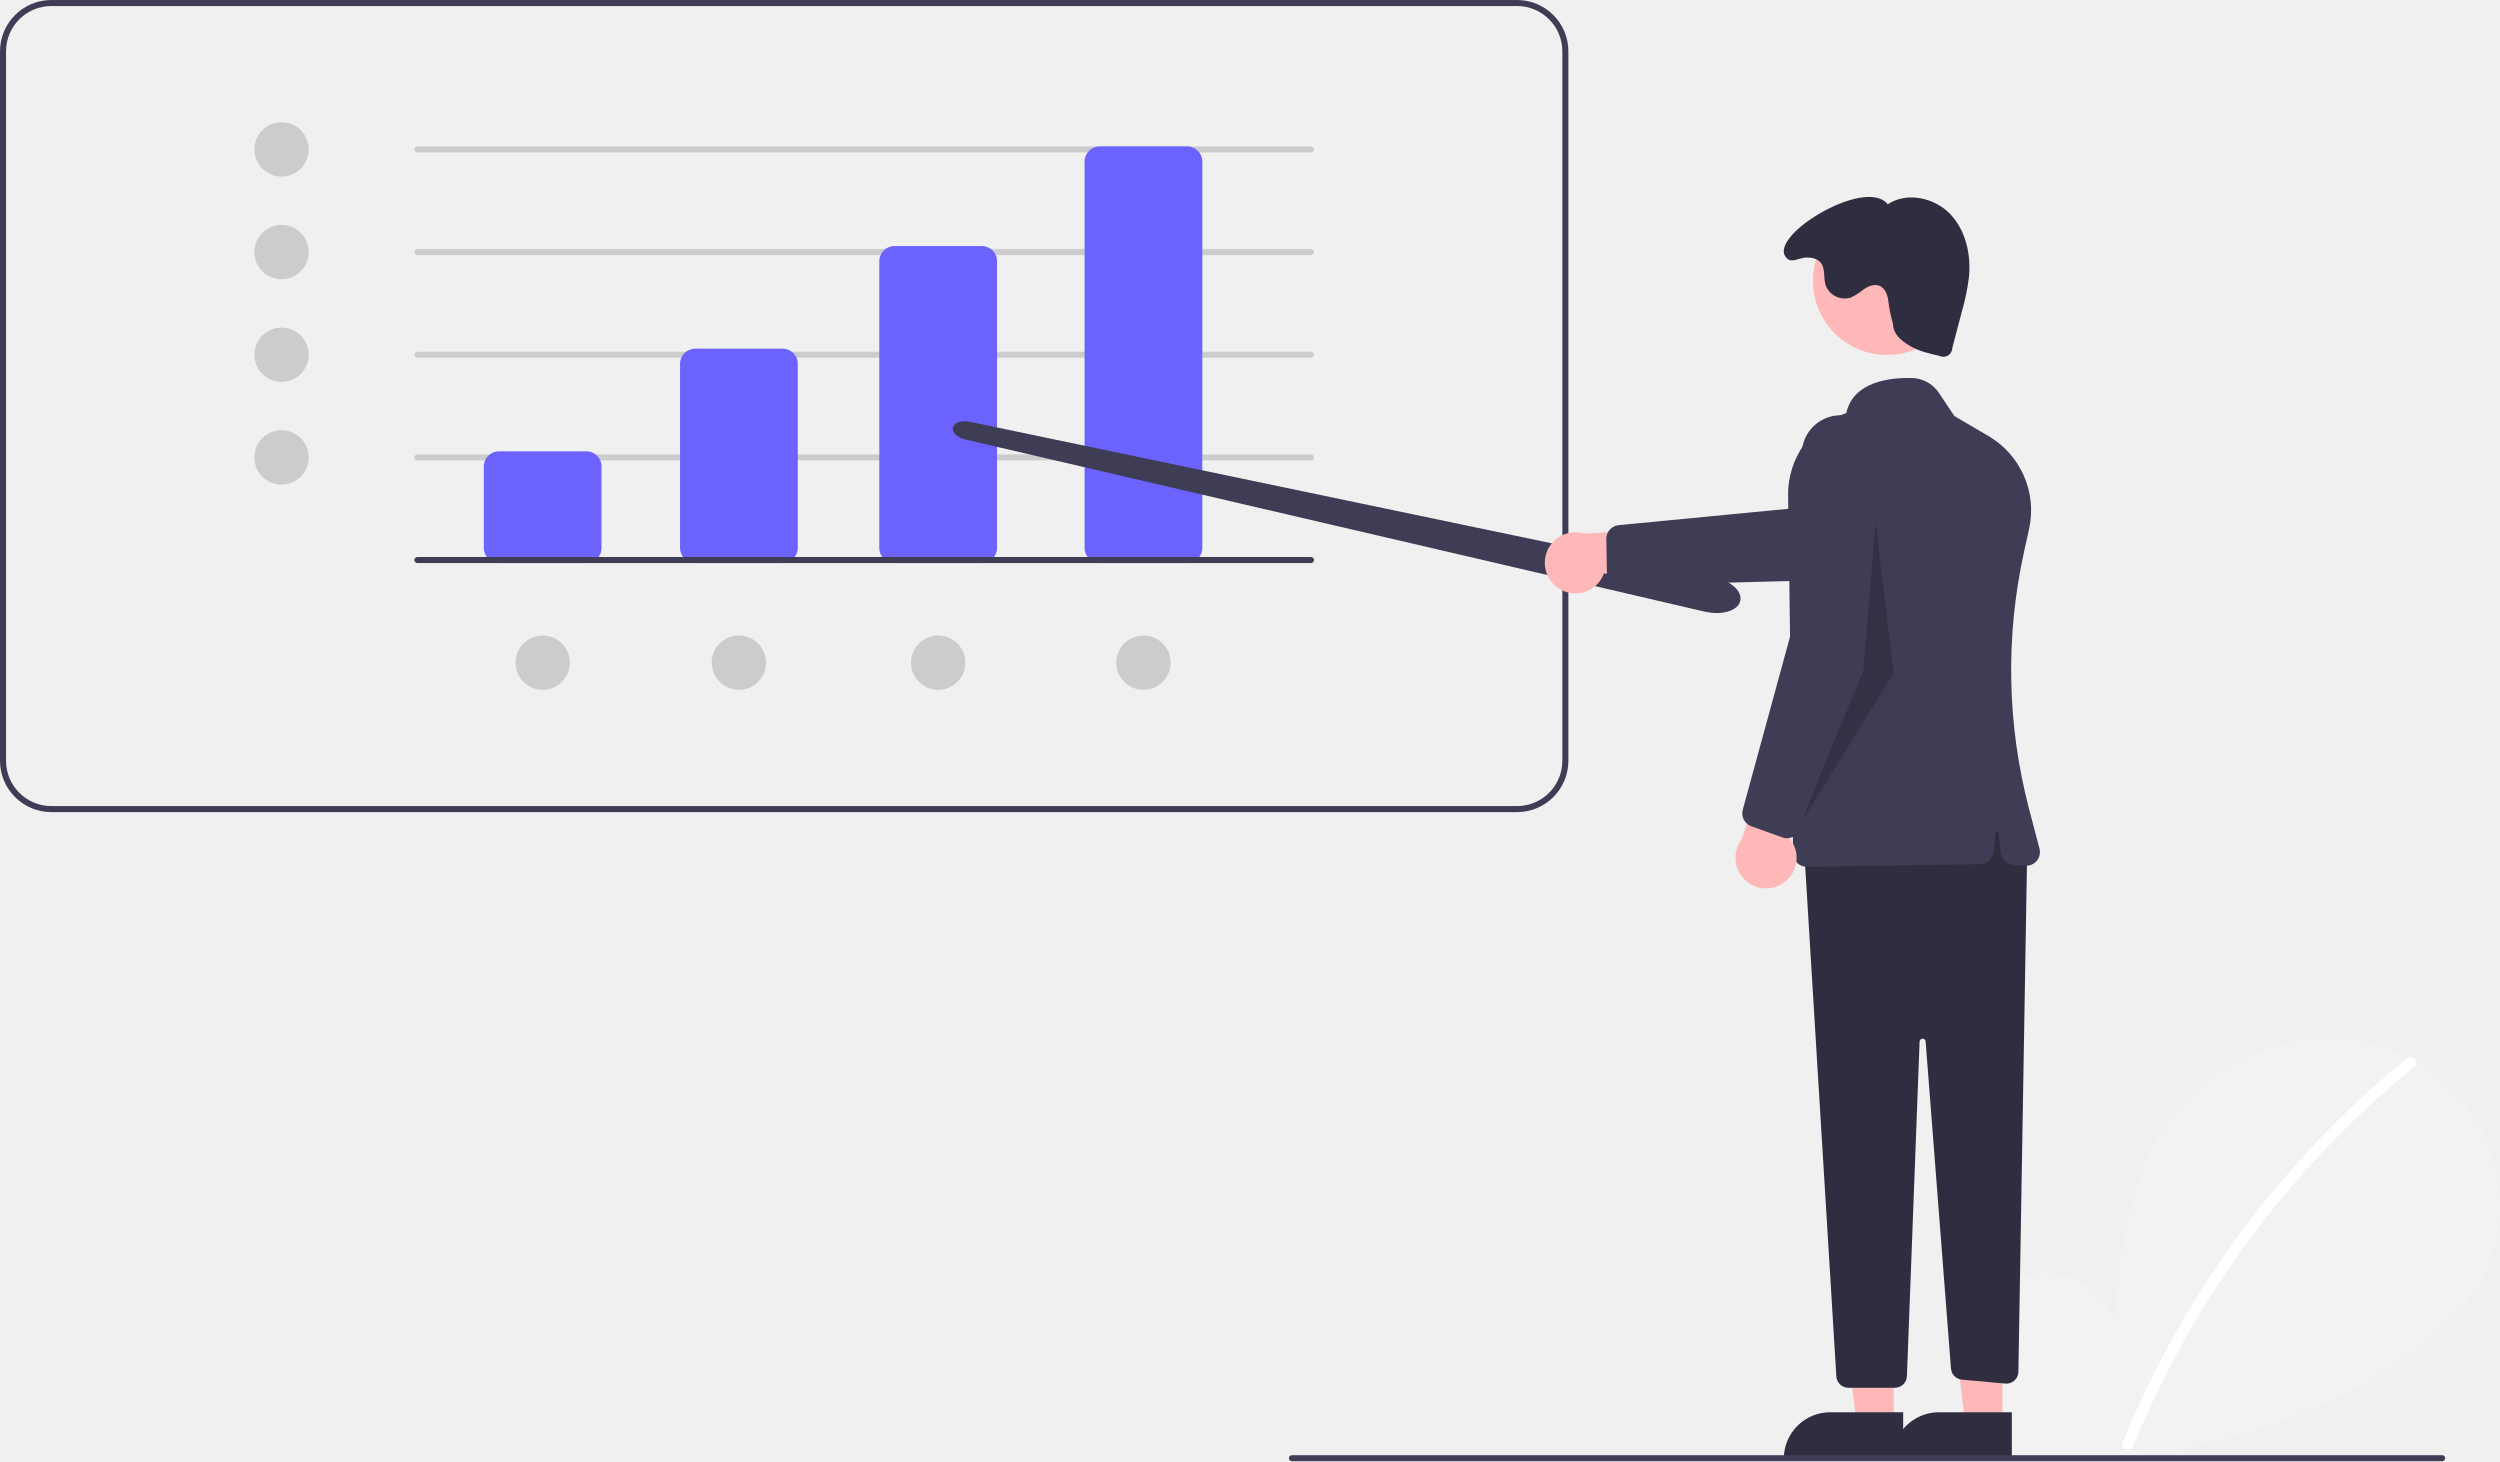
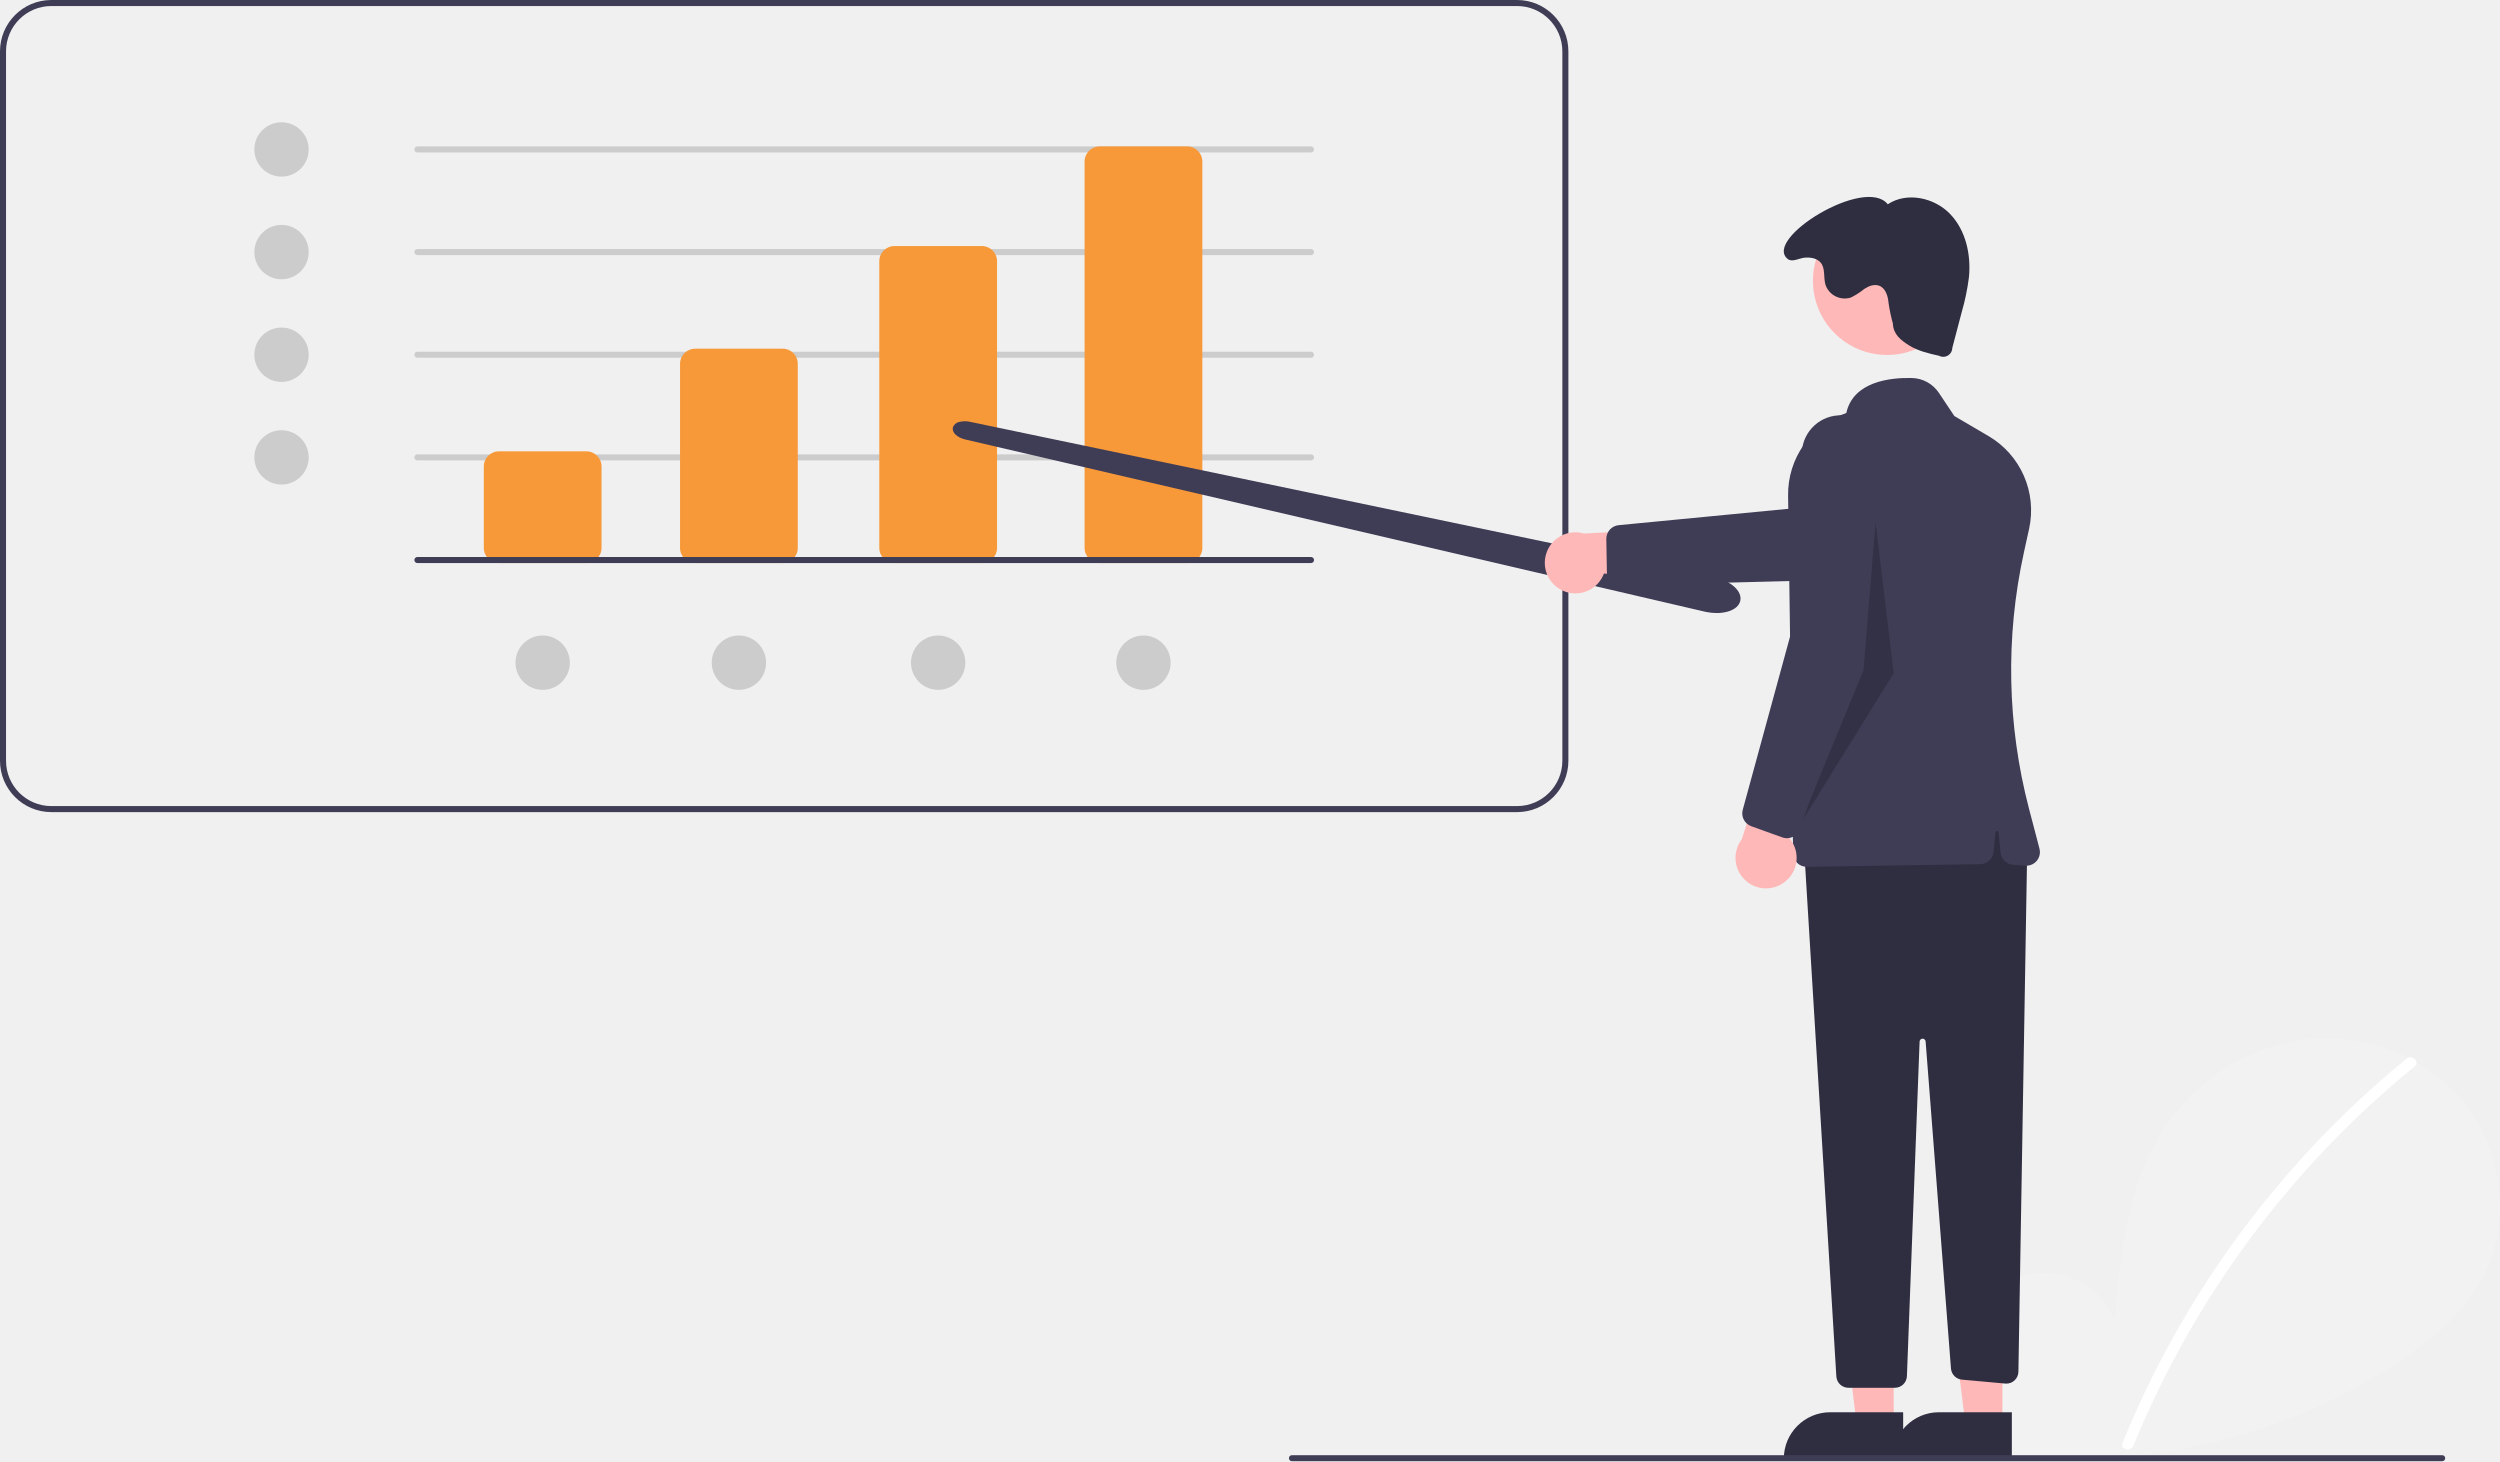
- <svg xmlns="http://www.w3.org/2000/svg" data-name="Layer 1" width="828.078" height="484" viewBox="0 0 828.078 484">
-   <path d="M688.461,477h-485.5a17.019,17.019,0,0,1-17-17V225a17.019,17.019,0,0,1,17-17h485.5a17.019,17.019,0,0,1,17,17V460A17.019,17.019,0,0,1,688.461,477Zm-485.5-267a15.017,15.017,0,0,0-15,15V460a15.017,15.017,0,0,0,15,15h485.5a15.017,15.017,0,0,0,15-15V225a15.017,15.017,0,0,0-15-15Z" transform="translate(-185.9609 -208)" fill="#3f3d56" />
-   <circle cx="93.25" cy="49.5" r="9" fill="#ccc" />
-   <circle cx="93.25" cy="83.5" r="9" fill="#ccc" />
-   <circle cx="93.25" cy="117.5" r="9" fill="#ccc" />
-   <circle cx="93.25" cy="151.5" r="9" fill="#ccc" />
-   <circle cx="244.75" cy="219.5" r="9" fill="#ccc" />
-   <circle cx="179.75" cy="219.5" r="9" fill="#ccc" />
-   <circle cx="378.75" cy="219.5" r="9" fill="#ccc" />
-   <circle cx="310.75" cy="219.5" r="9" fill="#ccc" />
-   <path d="M620.211,258.5h-296a1,1,0,0,1,0-2h296a1,1,0,0,1,0,2Z" transform="translate(-185.9609 -208)" fill="#ccc" />
-   <path d="M620.211,292.5h-296a1,1,0,0,1,0-2h296a1,1,0,0,1,0,2Z" transform="translate(-185.9609 -208)" fill="#ccc" />
-   <path d="M620.211,326.5h-296a1,1,0,0,1,0-2h296a1,1,0,0,1,0,2Z" transform="translate(-185.9609 -208)" fill="#ccc" />
-   <path d="M620.211,360.5h-296a1,1,0,0,1,0-2h296a1,1,0,0,1,0,2Z" transform="translate(-185.9609 -208)" fill="#ccc" />
-   <path d="M380.211,394.5h-29a5.006,5.006,0,0,1-5-5v-27a5.006,5.006,0,0,1,5-5h29a5.006,5.006,0,0,1,5,5v27A5.006,5.006,0,0,1,380.211,394.5Z" transform="translate(-185.9609 -208)" fill="#6c63ff" />
-   <path d="M445.211,394.5h-29a5.006,5.006,0,0,1-5-5v-61a5.006,5.006,0,0,1,5-5h29a5.006,5.006,0,0,1,5,5v61A5.006,5.006,0,0,1,445.211,394.5Z" transform="translate(-185.9609 -208)" fill="#6c63ff" />
-   <path d="M511.211,394.5h-29a5.006,5.006,0,0,1-5-5v-95a5.006,5.006,0,0,1,5-5h29a5.006,5.006,0,0,1,5,5v95A5.006,5.006,0,0,1,511.211,394.5Z" transform="translate(-185.9609 -208)" fill="#6c63ff" />
-   <path d="M579.211,394.5h-29a5.006,5.006,0,0,1-5-5v-128a5.006,5.006,0,0,1,5-5h29a5.006,5.006,0,0,1,5,5v128A5.006,5.006,0,0,1,579.211,394.5Z" transform="translate(-185.9609 -208)" fill="#6c63ff" />
-   <path d="M849.414,686.344c-8.993-7.599-14.455-19.602-13.022-31.288s10.305-22.428,21.813-24.91,24.628,4.388,28.123,15.63c1.924-21.674,4.141-44.257,15.664-62.715,10.434-16.713,28.507-28.672,48.093-30.811s40.208,5.941,52.424,21.4,15.206,37.934,6.651,55.682c-6.302,13.075-17.914,22.805-30.079,30.721a194.129,194.129,0,0,1-132.772,29.046Z" transform="translate(-185.9609 -208)" fill="#f2f2f2" />
-   <path d="M983.14,558.639A317.625,317.625,0,0,0,938.876,602.593a318.551,318.551,0,0,0-49.856,83.314c-.898,2.2,2.675,3.158,3.562.982a316.759,316.759,0,0,1,93.17-125.638c1.844-1.502-.783-4.102-2.612-2.612Z" transform="translate(-185.9609 -208)" fill="#fff" />
-   <path d="M754.571,411.058a17.509,17.509,0,0,1-3.386-.339h-0q-.305-.061-.611-.131L505.676,353.567c-2.66-.62-4.427-2.293-4.11-3.893a2.659,2.659,0,0,1,2.039-1.882,7.418,7.418,0,0,1,3.622-.081l246.418,51.462c5.548,1.158,9.4,4.563,8.769,7.751-.331,1.668-1.8,2.962-4.137,3.643A13.356,13.356,0,0,1,754.571,411.058Z" transform="translate(-185.9609 -208)" fill="#3f3d56" />
-   <path d="M702.693,403.169a10.056,10.056,0,0,0,14.525-5.175l35.727.745-9.898-15.712-32.41,1.701a10.11,10.11,0,0,0-7.945,18.441Z" transform="translate(-185.9609 -208)" fill="#ffb8b8" />
-   <path d="M718.211,397.462l-.186-10.951a4.524,4.524,0,0,1,4.067-4.556l64.201-6.196,53.49-17.538a12.819,12.819,0,1,1,7.633,24.472l-59.206,17.53-65.387,1.661a4.509,4.509,0,0,1-4.428-3.213A4.522,4.522,0,0,1,718.211,397.462Z" transform="translate(-185.9609 -208)" fill="#3f3d56" />
-   <polygon points="627.258 471.782 614.998 471.781 609.166 424.493 627.26 424.494 627.258 471.782" fill="#ffb8b8" />
-   <path d="M816.346,691.666l-39.531-.001v-.5a15.386,15.386,0,0,1,15.386-15.386h.001l24.144.001Z" transform="translate(-185.9609 -208)" fill="#2f2e41" />
-   <polygon points="663.258 471.782 650.998 471.781 645.166 424.493 663.26 424.494 663.258 471.782" fill="#ffb8b8" />
-   <path d="M852.346,691.666l-39.531-.001v-.5a15.386,15.386,0,0,1,15.386-15.386h.001l24.144.001Z" transform="translate(-185.9609 -208)" fill="#2f2e41" />
-   <path d="M857.447,488.674l-2.927,173.694a4,4,0,0,1-4.362,3.916l-14.346-1.304a4,4,0,0,1-3.626-3.674l-8.399-108.345a1,1,0,0,0-1.996.039l-4.198,110.826a4,4,0,0,1-3.997,3.849H798.21a4,4,0,0,1-3.993-3.756l-10.77-176.244,64-16Z" transform="translate(-185.9609 -208)" fill="#2f2e41" />
-   <circle cx="625.065" cy="93.016" r="24.561" fill="#ffb8b8" />
-   <path d="M781.255,493.841a4.469,4.469,0,0,1-1.365-3.165L778.234,372.234a28.501,28.501,0,0,1,19.282-27.441c2.301-10.439,14.548-11.747,21.687-11.591a11.085,11.085,0,0,1,8.978,4.923l5.118,7.677,11.28,6.612a28.528,28.528,0,0,1,13.47,30.816l-1.737,7.899a181.54,181.54,0,0,0,1.698,84.66l3.495,13.324a4.499,4.499,0,0,1-4.698,5.628l-4.059-.312a4.494,4.494,0,0,1-4.133-4.038l-.672-6.717a.5.5,0,0,0-.995,0l-.65,6.503a4.5,4.5,0,0,1-4.408,4.052l-57.431.884c-.024,0-.048.001-.072.001A4.471,4.471,0,0,1,781.255,493.841Z" transform="translate(-185.9609 -208)" fill="#3f3d56" />
-   <path d="M812.947,315.174c.101,3.472,2.511,5.481,5.471,7.299s6.419,2.607,9.808,3.368a2.999,2.999,0,0,0,4.405-2.625l3.108-11.823a74.841,74.841,0,0,0,2.393-11.537c.749-7.509-1.031-15.587-6.272-21.016s-14.331-7.358-20.612-3.175c-7.454-9.52-41.523,11.513-33.119,18.133,1.495,1.178,3.781-.312,5.678-.457s4.025.189,5.23,1.662c1.575,1.924.889,4.791,1.538,7.191a6.714,6.714,0,0,0,8.484,4.348,23.088,23.088,0,0,0,4.4-2.829c1.456-.97,3.295-1.686,4.934-1.075,2.16.806,2.927,3.45,3.122,5.748A53.235,53.235,0,0,0,812.947,315.174Z" transform="translate(-185.9609 -208)" fill="#2f2e41" />
-   <path d="M994.892,692h-381a1,1,0,0,1,0-2h381a1,1,0,0,1,0,2Z" transform="translate(-185.9609 -208)" fill="#3f3d56" />
-   <polygon points="621.25 173 617.25 222 596.25 273 627.25 223 621.25 173" opacity="0.2" />
-   <path d="M777.3,499.992a10.056,10.056,0,0,0,.318-15.416l13.379-33.136-18.202,3.676-9.914,30.903a10.11,10.11,0,0,0,14.42,13.973Z" transform="translate(-185.9609 -208)" fill="#ffb8b8" />
-   <path d="M776.326,485.378l-10.304-3.713a4.524,4.524,0,0,1-2.815-5.42l16.997-62.219,2.591-56.233a12.819,12.819,0,1,1,25.588,1.551l-4.628,61.573L782.098,482.636a4.509,4.509,0,0,1-4.576,2.999A4.522,4.522,0,0,1,776.326,485.378Z" transform="translate(-185.9609 -208)" fill="#3f3d56" />
-   <path d="M620.211,394.5h-296a1,1,0,0,1,0-2h296a1,1,0,0,1,0,2Z" transform="translate(-185.9609 -208)" fill="#3f3d56" />
+ <svg xmlns="http://www.w3.org/2000/svg" version="1.1" id="Layer_1" x="0px" y="0px" viewBox="0 0 828.078 484" style="enable-background:new 0 0 828.078 484;" xml:space="preserve">
+   <path style="fill:#3F3D56;" d="M502.5,269H17c-9.384-0.011-16.989-7.616-17-17V17C0.011,7.616,7.616,0.011,17,0h485.5  c9.384,0.011,16.989,7.616,17,17v235C519.489,261.384,511.884,268.989,502.5,269z M17,2C8.72,2.009,2.009,8.72,2,17v235  c0.009,8.28,6.72,14.991,15,15h485.5c8.28-0.009,14.991-6.72,15-15V17c-0.009-8.28-6.72-14.991-15-15H17z" />
+   <circle style="fill:#CCCCCC;" cx="93.25" cy="49.5" r="9" />
+   <circle style="fill:#CCCCCC;" cx="93.25" cy="83.5" r="9" />
+   <circle style="fill:#CCCCCC;" cx="93.25" cy="117.5" r="9" />
+   <circle style="fill:#CCCCCC;" cx="93.25" cy="151.5" r="9" />
+   <circle style="fill:#CCCCCC;" cx="244.75" cy="219.5" r="9" />
+   <circle style="fill:#CCCCCC;" cx="179.75" cy="219.5" r="9" />
+   <circle style="fill:#CCCCCC;" cx="378.75" cy="219.5" r="9" />
+   <circle style="fill:#CCCCCC;" cx="310.75" cy="219.5" r="9" />
+   <path style="fill:#CCCCCC;" d="M434.25,50.5h-296c-0.552,0-1-0.448-1-1s0.448-1,1-1h296c0.552,0,1,0.448,1,1  S434.802,50.5,434.25,50.5z" />
+   <path style="fill:#CCCCCC;" d="M434.25,84.5h-296c-0.552,0-1-0.448-1-1s0.448-1,1-1h296c0.552,0,1,0.448,1,1  S434.802,84.5,434.25,84.5z" />
+   <path style="fill:#CCCCCC;" d="M434.25,118.5h-296c-0.552,0-1-0.448-1-1s0.448-1,1-1h296c0.552,0,1,0.448,1,1  S434.802,118.5,434.25,118.5z" />
+   <path style="fill:#CCCCCC;" d="M434.25,152.5h-296c-0.552,0-1-0.448-1-1s0.448-1,1-1h296c0.552,0,1,0.448,1,1  S434.802,152.5,434.25,152.5z" />
+   <path style="fill:#F89939;" d="M194.25,186.5h-29c-2.76-0.003-4.997-2.24-5-5v-27c0.003-2.76,2.24-4.997,5-5h29  c2.76,0.003,4.997,2.24,5,5v27C199.247,184.26,197.01,186.497,194.25,186.5z" />
+   <path style="fill:#F89939;" d="M259.25,186.5h-29c-2.76-0.003-4.997-2.24-5-5v-61c0.003-2.76,2.24-4.997,5-5h29  c2.76,0.003,4.997,2.24,5,5v61C264.247,184.26,262.01,186.497,259.25,186.5z" />
+   <path style="fill:#F89939;" d="M325.25,186.5h-29c-2.76-0.003-4.997-2.24-5-5v-95c0.003-2.76,2.24-4.997,5-5h29  c2.76,0.003,4.997,2.24,5,5v95C330.247,184.26,328.01,186.497,325.25,186.5z" />
+   <path style="fill:#F89939;" d="M393.25,186.5h-29c-2.76-0.003-4.997-2.24-5-5v-128c0.003-2.76,2.24-4.997,5-5h29  c2.76,0.003,4.997,2.24,5,5v128C398.247,184.26,396.01,186.497,393.25,186.5z" />
+   <path style="fill:#F2F2F2;" d="M663.453,478.344c-8.993-7.599-14.455-19.602-13.022-31.288c1.432-11.686,10.305-22.428,21.813-24.91  s24.628,4.388,28.123,15.63c1.924-21.674,4.141-44.257,15.664-62.715c10.434-16.713,28.507-28.672,48.093-30.811  c19.586-2.139,40.208,5.941,52.424,21.4s15.206,37.934,6.651,55.682c-6.302,13.075-17.914,22.805-30.079,30.721  c-39.312,25.364-86.461,35.679-132.772,29.046L663.453,478.344z" />
+   <path style="fill:#FFFFFF;" d="M797.179,350.639c-16.161,13.164-30.987,27.886-44.264,43.954  c-20.778,25.061-37.592,53.158-49.856,83.314c-0.898,2.2,2.675,3.158,3.562,0.982c20.066-49.009,52.099-92.206,93.17-125.638  C801.636,351.749,799.008,349.149,797.179,350.639L797.179,350.639z" />
+   <path style="fill:#3F3D56;" d="M568.61,203.058c-1.137-0.003-2.271-0.117-3.386-0.339h0c-0.204-0.041-0.407-0.084-0.611-0.131  l-244.897-57.02c-2.66-0.62-4.427-2.293-4.11-3.893c0.272-0.96,1.06-1.687,2.039-1.882c1.182-0.326,2.427-0.353,3.622-0.081  l246.418,51.462c5.548,1.158,9.4,4.563,8.769,7.751c-0.331,1.668-1.8,2.962-4.137,3.643  C571.11,202.904,569.862,203.069,568.61,203.058z" />
+   <path style="fill:#FFB8B8;" d="M516.732,195.169c4.788,2.814,10.95,1.214,13.765-3.574c0.3-0.51,0.554-1.047,0.76-1.602  l35.727,0.745l-9.898-15.712l-32.41,1.701c-5.353-1.589-10.981,1.461-12.57,6.814C510.777,188.021,512.689,192.827,516.732,195.169  L516.732,195.169z" />
+   <path style="fill:#3F3D56;" d="M532.25,189.462l-0.186-10.951c-0.028-2.343,1.737-4.319,4.068-4.556l64.201-6.196l53.49-17.538  c6.727-2.206,13.969,1.46,16.174,8.187s-1.46,13.969-8.187,16.174c-0.118,0.039-0.236,0.075-0.354,0.111l-59.206,17.53  l-65.387,1.661c-2.032,0.049-3.845-1.267-4.428-3.213C532.318,190.278,532.256,189.871,532.25,189.462z" />
+   <polygon style="fill:#FFB8B8;" points="627.258,471.782 614.998,471.781 609.166,424.493 627.26,424.494 " />
+   <path style="fill:#2F2E41;" d="M630.385,483.666l-39.531-0.001v-0.5c0-8.497,6.888-15.386,15.386-15.386c0,0,0,0,0.001,0h0.001  l24.144,0.001L630.385,483.666z" />
+   <polygon style="fill:#FFB8B8;" points="663.258,471.782 650.998,471.781 645.166,424.493 663.26,424.494 " />
+   <path style="fill:#2F2E41;" d="M666.385,483.666l-39.531-0.001v-0.5c0-8.497,6.888-15.386,15.386-15.386c0,0,0,0,0.001,0h0.001  l24.144,0.001L666.385,483.666z" />
+   <path style="fill:#2F2E41;" d="M671.486,280.674l-2.927,173.694c-0.037,2.209-1.858,3.969-4.067,3.932  c-0.098-0.002-0.197-0.007-0.295-0.016l-14.346-1.304c-1.943-0.177-3.475-1.729-3.626-3.674l-8.399-108.345  c-0.043-0.551-0.524-0.962-1.074-0.92c-0.506,0.039-0.903,0.452-0.922,0.959l-4.198,110.826c-0.081,2.149-1.847,3.849-3.997,3.849  h-15.386c-2.114,0-3.864-1.646-3.993-3.756l-10.77-176.244l64-16L671.486,280.674z" />
+   <circle style="fill:#FFB8B8;" cx="625.065" cy="93.016" r="24.561" />
+   <path style="fill:#3F3D56;" d="M595.295,285.841c-0.86-0.83-1.351-1.97-1.365-3.165l-1.657-118.442  c-0.204-12.361,7.583-23.444,19.282-27.441c2.301-10.439,14.548-11.747,21.687-11.591c3.616,0.078,6.968,1.915,8.978,4.923  l5.118,7.677l11.28,6.612c10.711,6.252,16.156,18.708,13.47,30.816l-1.737,7.899c-6.115,27.959-5.534,56.968,1.698,84.66  l3.495,13.324c0.631,2.404-0.807,4.863-3.21,5.494c-0.485,0.127-0.988,0.173-1.488,0.134l-4.059-0.312  c-2.175-0.165-3.918-1.868-4.133-4.038l-0.672-6.717c-0.028-0.275-0.273-0.475-0.547-0.448c-0.237,0.024-0.424,0.211-0.448,0.448  l-0.65,6.503c-0.227,2.274-2.123,4.017-4.408,4.052l-57.431,0.884c-0.024,0-0.048,0.001-0.072,0.001  C597.257,287.116,596.132,286.659,595.295,285.841z" />
+   <path style="fill:#2F2E41;" d="M626.986,107.174c0.101,3.472,2.511,5.481,5.47,7.299s6.419,2.607,9.808,3.368  c1.463,0.777,3.278,0.221,4.055-1.242c0.226-0.426,0.346-0.901,0.35-1.383l3.108-11.823c1.1-3.777,1.9-7.634,2.393-11.537  c0.749-7.509-1.031-15.587-6.272-21.016s-14.331-7.358-20.612-3.175c-7.454-9.52-41.523,11.513-33.119,18.133  c1.495,1.178,3.781-0.312,5.678-0.457c1.898-0.144,4.025,0.189,5.23,1.662c1.575,1.924,0.889,4.791,1.538,7.191  c1.123,3.534,4.899,5.488,8.433,4.365c0.017-0.005,0.034-0.011,0.051-0.016c1.569-0.773,3.045-1.722,4.4-2.829  c1.456-0.97,3.295-1.686,4.934-1.074c2.16,0.806,2.927,3.45,3.122,5.748C625.883,102.678,626.362,104.945,626.986,107.174z" />
+   <path style="fill:#3F3D56;" d="M808.931,484h-381c-0.552,0-1-0.448-1-1s0.448-1,1-1h381c0.552,0,1,0.448,1,1  S809.483,484,808.931,484z" />
+   <polygon style="opacity:0.2;enable-background:new    ;" points="621.25,173 617.25,222 596.25,273 627.25,223 " />
+   <path style="fill:#FFB8B8;" d="M591.339,291.992c4.33-3.477,5.022-9.806,1.545-14.137c-0.371-0.462-0.781-0.89-1.228-1.279  l13.379-33.136l-18.202,3.676l-9.914,30.903c-3.386,4.44-2.531,10.784,1.908,14.17C582.543,295.022,587.715,294.941,591.339,291.992  L591.339,291.992z" />
+   <path style="fill:#3F3D56;" d="M590.365,277.378l-10.304-3.713c-2.2-0.805-3.422-3.157-2.815-5.42l16.997-62.219l2.591-56.233  c0.326-7.072,6.323-12.541,13.395-12.216c7.072,0.326,12.541,6.323,12.216,13.395c-0.006,0.124-0.013,0.248-0.022,0.372  l-4.628,61.573l-21.658,61.718c-0.675,1.917-2.549,3.145-4.576,2.999C591.153,277.604,590.75,277.518,590.365,277.378z" />
+   <path style="fill:#3F3D56;" d="M434.25,186.5h-296c-0.552,0-1-0.448-1-1s0.448-1,1-1h296c0.552,0,1,0.448,1,1  S434.802,186.5,434.25,186.5z" />
</svg>
